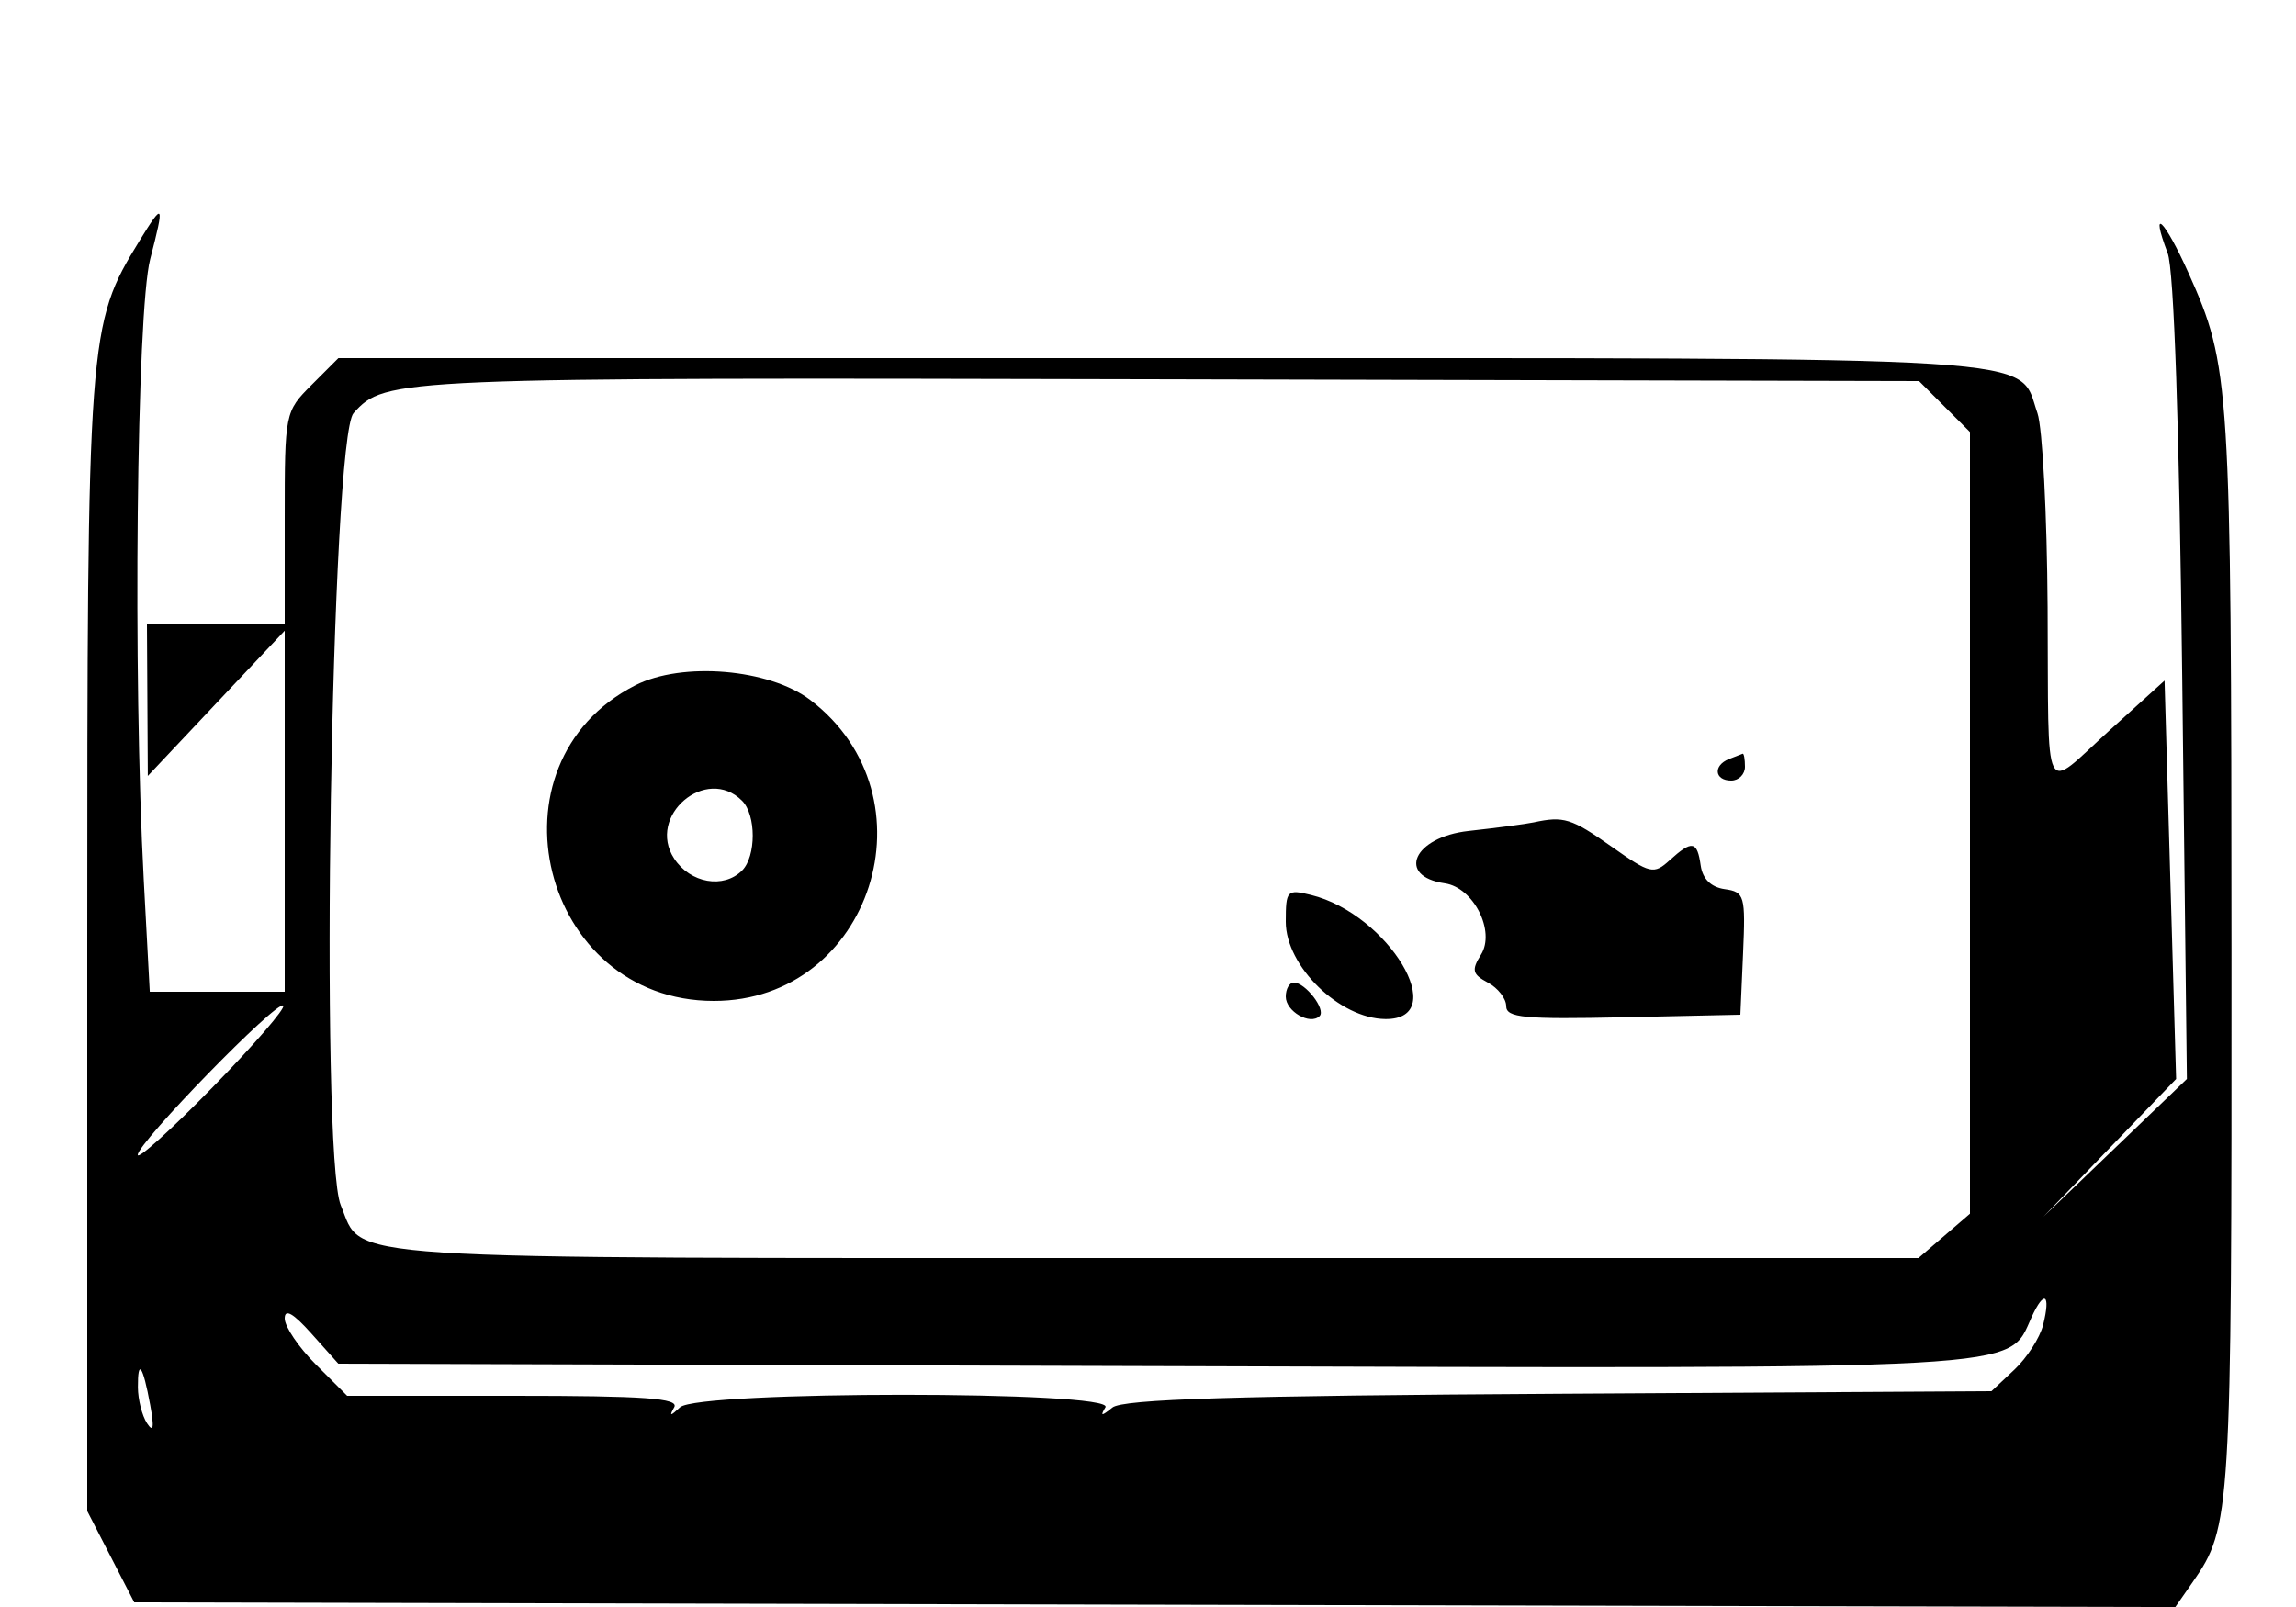
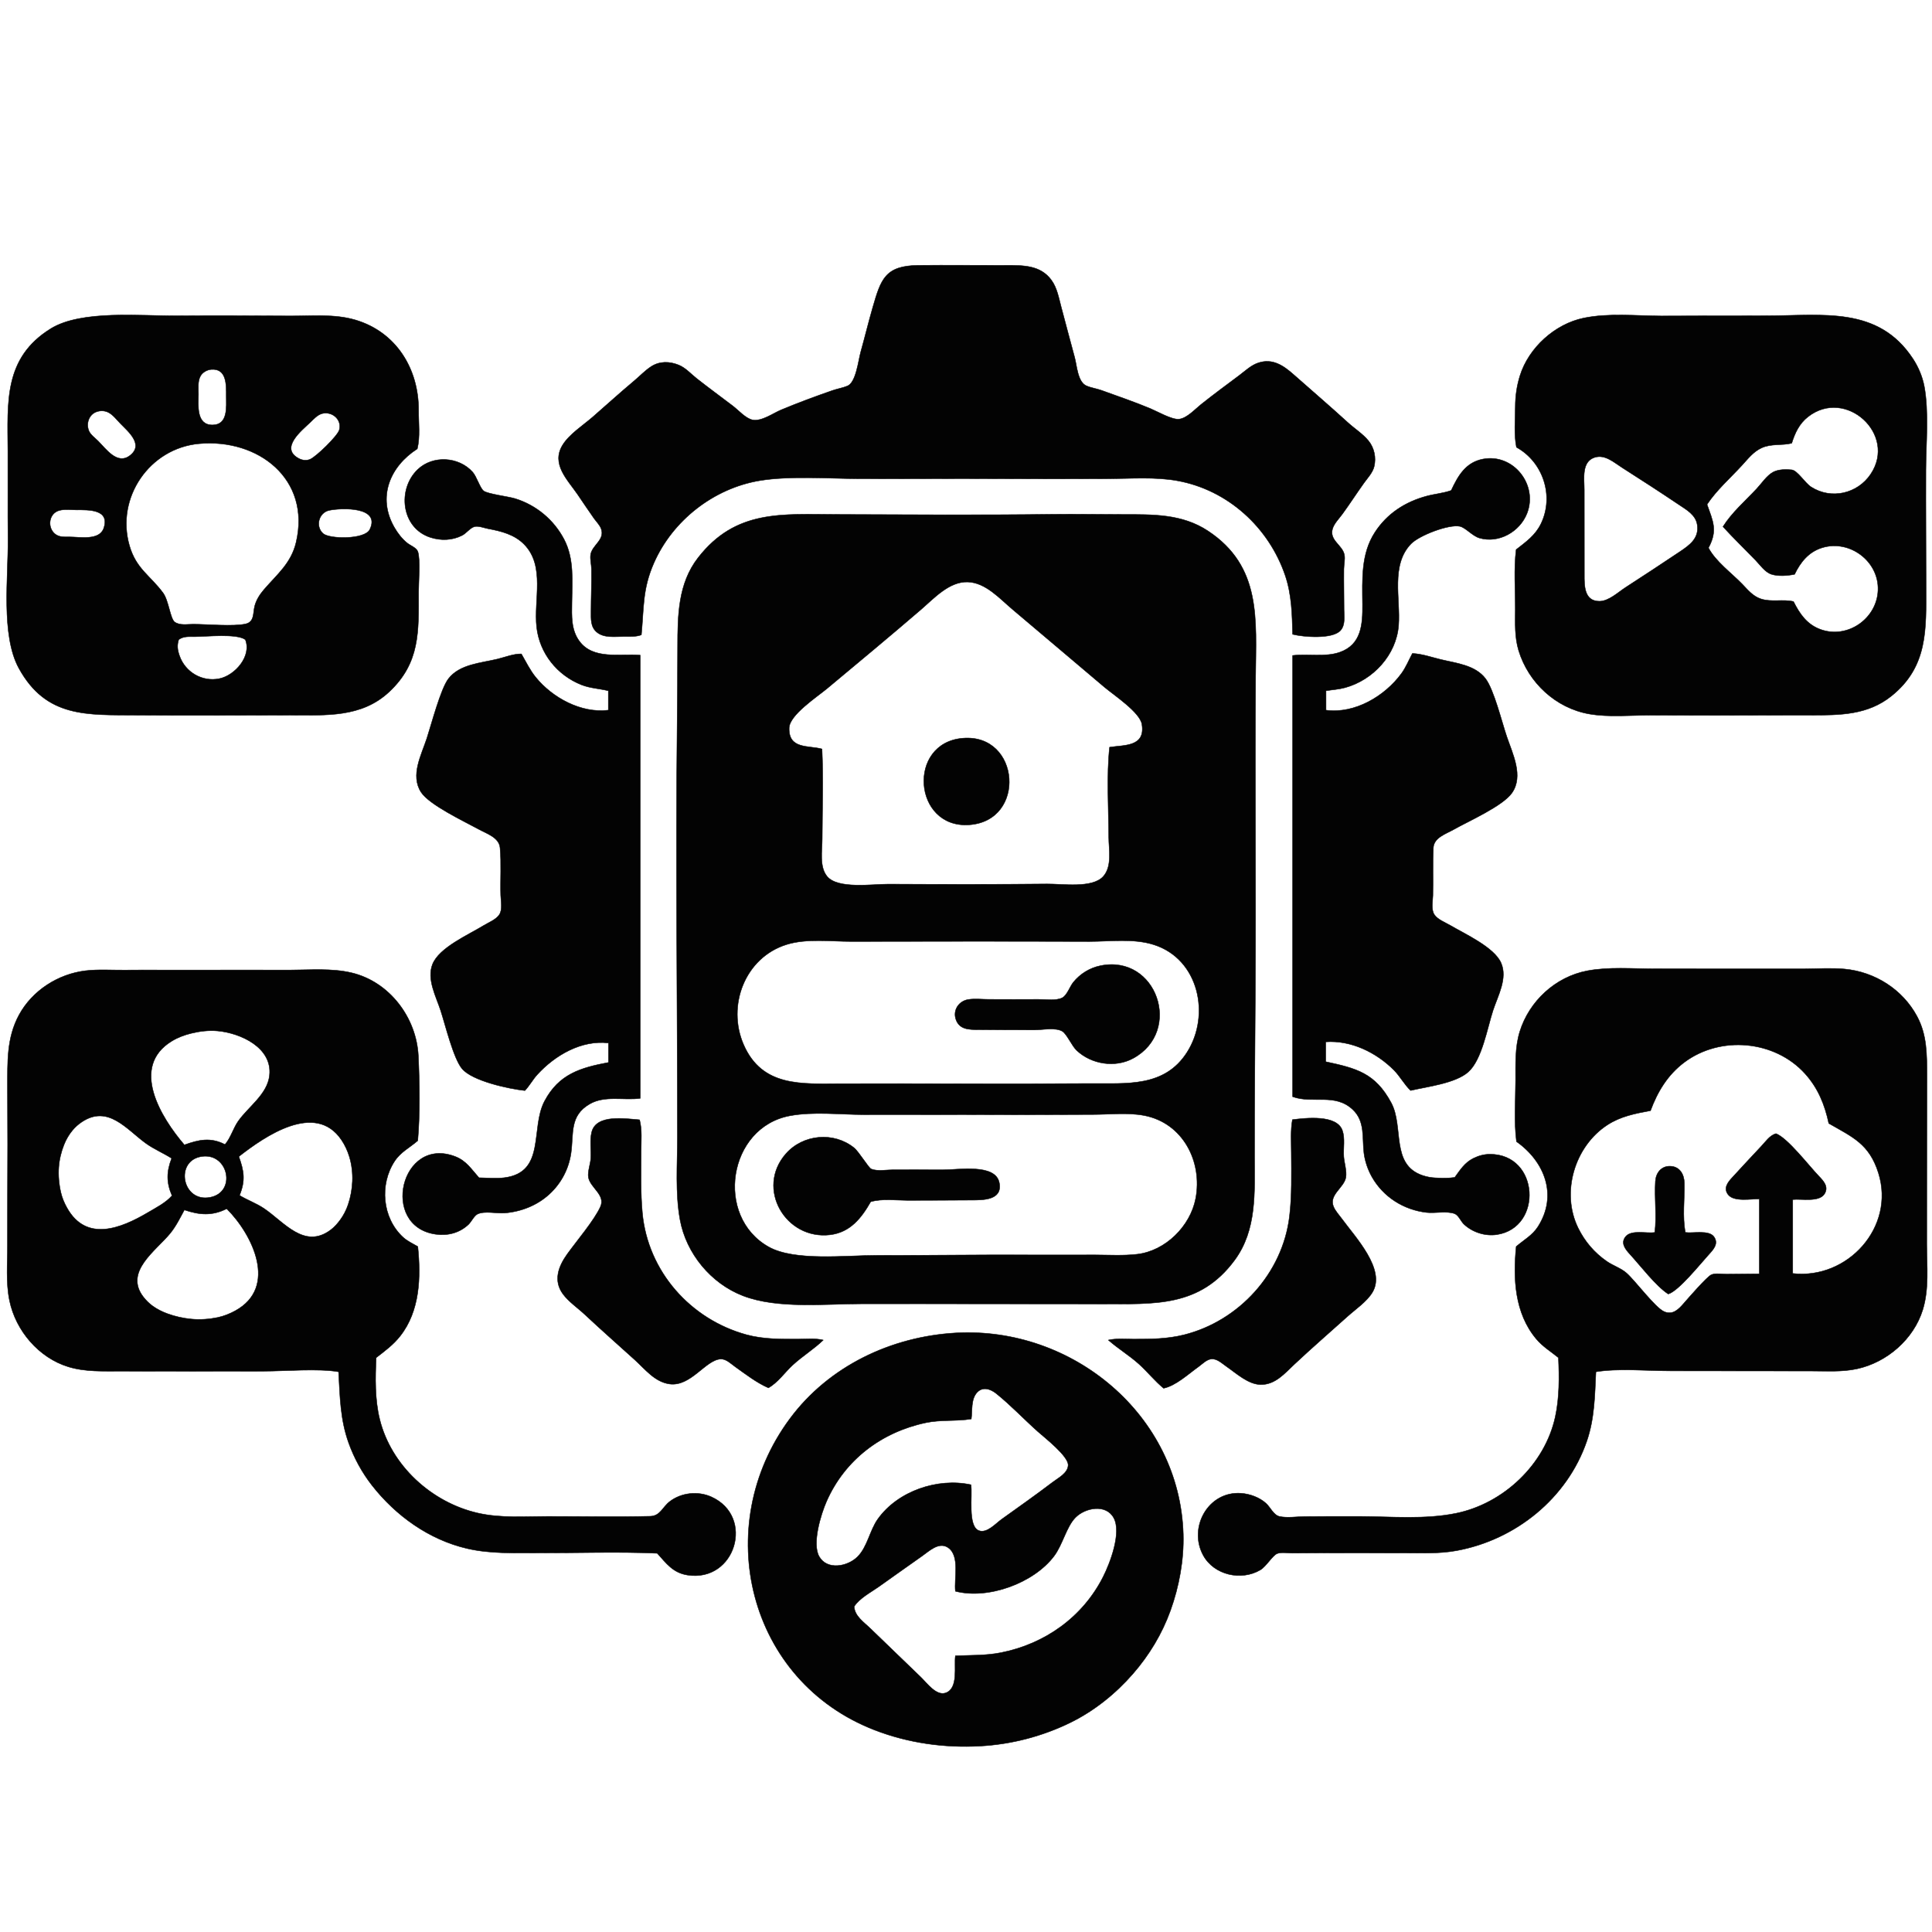
- <svg xmlns="http://www.w3.org/2000/svg" id="svg" version="1.1" width="400" height="280" viewBox="0, 0, 400,280">
-   <g id="svgg">
-     <path id="path0" d="M24.272 42.000 C 15.317 56.601,15.200 58.192,15.200 164.842 L 15.200 263.284 19.295 271.242 L 23.390 279.200 201.181 279.607 L 378.972 280.014 382.041 275.607 C 388.661 266.102,388.801 263.804,388.761 165.761 C 388.720 66.612,388.540 63.779,381.272 47.567 C 377.086 38.228,374.451 35.719,377.641 44.107 C 378.736 46.988,379.668 74.243,380.180 118.329 L 380.988 188.000 368.494 200.000 L 356.000 212.000 367.557 200.000 L 379.114 188.000 378.106 153.293 L 377.098 118.585 367.480 127.290 C 355.696 137.953,356.933 140.425,356.726 105.800 C 356.630 89.721,355.834 74.506,354.956 71.989 C 351.427 61.866,359.933 62.400,202.333 62.400 L 58.954 62.400 54.277 67.077 C 49.646 71.708,49.600 71.937,49.600 90.277 L 49.600 108.800 37.600 108.800 L 25.600 108.800 25.675 122.000 L 25.750 135.200 37.675 122.544 L 49.600 109.888 49.600 141.344 L 49.600 172.800 37.846 172.800 L 26.092 172.800 25.046 153.349 C 23.137 117.853,23.795 54.287,26.166 45.149 C 28.703 35.368,28.523 35.069,24.272 42.000 M338.764 70.836 L 343.200 75.273 343.200 143.375 L 343.200 211.477 338.711 215.339 L 334.222 219.200 201.067 219.200 C 55.646 219.200,63.384 219.702,59.368 210.005 C 55.678 201.097,57.696 76.315,61.600 71.978 C 67.139 65.823,68.473 65.768,202.764 66.087 L 334.328 66.400 338.764 70.836 M110.687 119.402 C 83.988 133.004,94.280 174.400,124.361 174.400 C 151.839 174.400,163.258 138.811,141.183 121.973 C 134.031 116.519,118.858 115.239,110.687 119.402 M301.200 132.260 C 298.414 133.384,298.694 136.000,301.600 136.000 C 302.920 136.000,304.000 134.920,304.000 133.600 C 304.000 132.280,303.820 131.257,303.600 131.326 C 303.380 131.396,302.300 131.816,301.200 132.260 M129.280 139.520 C 131.755 141.995,131.755 149.205,129.280 151.680 C 126.055 154.905,120.261 153.886,117.453 149.600 C 112.586 142.172,123.031 133.271,129.280 139.520 M267.200 143.287 C 265.880 143.571,260.767 144.246,255.838 144.787 C 246.277 145.837,243.187 152.676,251.716 153.911 C 256.706 154.634,260.566 162.246,258.013 166.333 C 256.325 169.036,256.503 169.757,259.216 171.209 C 260.967 172.146,262.400 173.989,262.400 175.304 C 262.400 177.324,265.566 177.626,282.800 177.248 L 303.200 176.800 303.670 166.121 C 304.114 156.040,303.935 155.412,300.470 154.921 C 298.087 154.583,296.621 153.138,296.289 150.800 C 295.677 146.494,294.797 146.345,290.889 149.882 C 288.093 152.412,287.517 152.276,280.716 147.482 C 273.762 142.580,272.422 142.164,267.200 143.287 M224.000 160.605 C 224.000 168.340,233.380 177.492,241.373 177.557 C 252.928 177.650,241.889 159.251,228.400 155.935 C 224.215 154.906,224.000 155.135,224.000 160.605 M224.000 173.650 C 224.000 176.230,228.259 178.675,229.897 177.036 C 231.037 175.897,227.421 171.200,225.404 171.200 C 224.632 171.200,224.000 172.303,224.000 173.650 M37.075 189.413 C 29.884 196.781,24.000 202.094,24.000 201.221 C 24.000 199.121,48.311 174.178,49.347 175.214 C 49.789 175.656,44.267 182.045,37.075 189.413 M355.942 230.859 C 355.385 233.080,353.133 236.585,350.937 238.648 L 346.945 242.400 271.581 242.846 C 215.191 243.180,195.608 243.784,193.801 245.246 C 191.888 246.794,191.636 246.784,192.587 245.200 C 194.330 242.300,121.610 242.300,118.485 245.200 C 116.761 246.800,116.556 246.800,117.460 245.200 C 118.345 243.632,112.314 243.200,89.534 243.200 L 60.480 243.200 55.040 237.760 C 52.048 234.768,49.600 231.157,49.600 229.735 C 49.600 227.958,51.059 228.783,54.268 232.375 L 58.937 237.600 200.698 238.026 C 355.440 238.490,349.695 238.809,353.929 229.516 C 356.144 224.656,357.305 225.431,355.942 230.859 M26.168 244.800 C 26.891 248.740,26.729 249.689,25.622 248.000 C 24.757 246.680,24.038 243.860,24.025 241.733 C 23.992 236.598,24.902 237.900,26.168 244.800 " stroke="none" fill="#000000" fill-rule="evenodd" />
-   </g>
+ <svg xmlns="http://www.w3.org/2000/svg" viewBox="0 0 1095 1095" width="1095" height="1095">
+   <path d="M732.62 359.5C732.32 348.1 732.12 337.05 728.42 326.14C719.16 298.89 695.85 277.59 667.19 272.45C654.61 270.19 641.22 271.27 628.5 271.33C607.51 271.45 586.49 271.45 565.5 271.32C539.17 271.14 512.83 271.47 486.5 271.32C469.27 271.23 447.41 269.62 430.69 272.38C404.56 276.69 381.22 294.92 370.59 319.13C364.07 333.99 365 344.4 363.5 359.83C360.33 361 356.92 360.75 353.5 360.76C348.53 360.76 342.33 361.73 338.22 358.27C334.63 355.25 334.98 350.76 334.98 346.5C334.99 338.51 335.37 330.49 335.23 322.5C335.19 319.94 334.4 317.01 334.73 314.5C335.48 308.92 342.98 306.1 340.73 299.74C339.97 297.59 337.98 295.65 336.67 293.81C333.48 289.32 330.45 284.72 327.34 280.18C321.68 271.92 312.29 263.04 318.82 252.31C322.59 246.12 330.43 241.12 335.87 236.4C343.72 229.58 351.4 222.56 359.37 215.9C362.6 213.2 365.64 209.92 369.19 207.66C373.94 204.63 379.49 204.8 384.58 206.84C388.61 208.45 391.55 211.92 394.92 214.56C401.65 219.85 408.57 224.91 415.38 230.09C418.45 232.43 422.69 237.25 426.54 237.98C431.67 238.97 438.14 234.22 442.75 232.29C452.28 228.32 462 224.72 471.75 221.33C474.53 220.36 477.59 219.87 480.3 218.76C485.19 216.75 486.46 204.36 487.84 199.45C490.19 191.07 492.22 182.61 494.64 174.25C499.26 158.28 501.64 150.57 520.5 150.38C537.16 150.21 553.83 150.43 570.5 150.39C579.95 150.37 589.68 150.3 595.85 158.68C599.14 163.14 600.06 168.82 601.47 174.06C604.03 183.53 606.45 193.03 609.06 202.48C610.35 207.12 610.74 216.49 615.75 218.67C618.43 219.83 621.56 220.25 624.32 221.24C633.57 224.58 642.87 227.76 651.96 231.54C655.89 233.18 664.26 238.01 668.27 237.55C672.74 237.03 677.33 231.92 680.72 229.22C687.79 223.59 695.06 218.22 702.3 212.82C705.76 210.24 709.02 207.01 713.19 205.64C721.31 202.97 727.45 207.22 733.2 212.31C743.46 221.38 753.85 230.29 763.97 239.52C767.7 242.92 772.46 245.93 775.63 249.84C778.9 253.86 780.05 259.39 778.82 264.43C777.97 267.91 775.16 270.82 773.12 273.66C768.94 279.49 765.06 285.53 760.84 291.32C759.03 293.81 756.13 296.7 755.25 299.7C753.31 306.35 760.94 308.87 761.97 314.55C762.42 317.01 761.69 319.99 761.66 322.5C761.58 330.17 761.75 337.83 761.76 345.5C761.76 349.4 762.59 354.1 759.8 357.28C755.28 362.43 738.61 361.05 732.62 359.5ZM236.5 254.4C220.99 264.35 213.63 281.83 223.54 298.97C225.44 302.25 227.79 305.33 230.75 307.73C232.5 309.16 236.04 310.42 236.81 312.63C238.34 316.98 237.23 330.25 237.24 335.5C237.27 357.92 238.17 375.63 220.6 392.1C204.84 406.88 184.57 405.31 164.5 405.33C135.5 405.37 106.5 405.57 77.5 405.34C49.39 405.11 26.2 406.94 10.7 378.76C0.42 360.06 4.74 326.92 4.53 305.5C4.37 288.84 4.55 272.16 4.46 255.5C4.31 227.93 2.03 202.83 28.76 186.28C46.15 175.52 80.08 179.14 100.5 178.99C121.83 178.83 143.17 178.95 164.5 179.06C176.68 179.12 189.46 177.83 201.31 181.3C224.58 188.13 237.34 209.1 237.24 232.5C237.21 239.59 238.22 247.58 236.5 254.4ZM859.3 311.5C864.89 307.1 870.15 303.49 873.37 296.86C881 281.15 874.58 261.82 859.48 253.5C857.99 246.21 858.8 237.99 858.83 230.5C858.86 224.45 859.66 218.73 861.47 212.95C866.42 197.07 881.29 183.63 897.56 180.26C911.65 177.34 927.19 178.99 941.5 179.08C951.5 179.14 961.5 178.94 971.5 178.99C981.5 179.05 991.5 178.95 1001.5 178.95C1032.9 178.94 1064.5 173.33 1084.18 203.31C1087.23 207.94 1089.52 213.33 1090.58 218.8C1093.36 233.23 1091.58 251.63 1091.53 266.5C1091.45 288.5 1091.62 310.5 1091.64 332.5C1091.66 356.75 1092.76 377.84 1071.99 394.49C1058.51 405.29 1042.95 405.31 1026.5 405.35C1012.83 405.38 999.17 405.34 985.5 405.42C968.84 405.52 952.16 405.39 935.5 405.36C924.14 405.35 911.91 406.62 900.68 404.65C881.77 401.33 866.26 386.88 860.72 368.69C858.42 361.13 858.78 353.3 858.82 345.5C858.88 334.31 857.91 322.59 859.3 311.5ZM119.66 209.4C117.31 209.6 114.78 211.03 113.62 213.12C111.94 216.15 112.5 220.15 112.47 223.5C112.41 229.79 111.13 240.94 120.5 240.85C129.37 240.77 128.22 230.59 128.23 224.5C128.24 218.41 128.66 208.63 119.66 209.4ZM976.53 298.5C981.45 290.62 989.21 283.87 995.57 277.08C998.37 274.09 1001.38 269.46 1005.03 267.54C1008 265.97 1012.22 265.95 1015.49 266.29C1018.73 266.63 1023 273.75 1026.5 276C1037.88 283.3 1052.78 279.87 1060.25 268.74C1075.4 246.16 1046.05 219.49 1024.73 236.22C1019.75 240.13 1017.35 245.34 1015.5 251.21C1009.83 252.62 1003.98 251.31 998.42 253.85C993.72 256 990.67 260.06 987.26 263.77C980.77 270.85 972.76 277.9 967.5 285.91C970.83 295.38 973.67 300.6 968.31 310.5C972.37 318.24 981.38 324.76 987.45 331.05C990.65 334.37 993.5 337.97 998.06 339.45C1004.05 341.4 1010.54 339.5 1016.5 340.93C1020 347.9 1024.06 353.88 1031.73 356.71C1047.08 362.37 1063.83 350.67 1064.4 334.5C1064.97 318.04 1048.33 305.68 1032.81 310.41C1025.12 312.75 1020.48 318.56 1017.13 325.5C1013.24 326.31 1007.88 326.74 1004 325.48C1000.29 324.27 997.6 320.2 994.99 317.51C988.84 311.17 982.48 305.02 976.53 298.5ZM54.78 233.37C50.36 234.88 48.67 240.09 50.38 244.19C51.31 246.42 53.91 248.25 55.58 249.92C60.18 254.52 66.49 263.7 73.68 258.15C81.59 252.04 72.8 244.72 68.34 240.16C66.23 238.01 63.82 234.74 60.99 233.54C59 232.69 56.82 232.67 54.78 233.37ZM182.74 234.36C180 235 177.81 237.51 175.86 239.37C171.05 243.96 158.14 254.15 169.57 259.96C171.46 260.93 173.78 261.16 175.77 260.31C179.21 258.86 191.36 247.1 192.3 243.65C193.89 237.82 188.29 233.06 182.74 234.36ZM112.8 251.47C84.7 254.04 65.54 282.09 73.36 309.23C77.18 322.47 85.08 326.08 92.44 336.07C95.6 340.37 96.48 350.64 98.99 352.52C101.79 354.62 106.23 353.77 109.5 353.78C117.32 353.78 132.25 355.21 139.25 353.61C144.21 352.48 143.37 347.54 144.3 343.7C145.18 340.11 147.25 336.91 149.63 334.14C157.11 325.46 165.01 319.25 167.81 307.44C176.33 271.45 146.29 248.41 112.8 251.47ZM903.73 259.27C896.24 261.71 897.93 271.48 897.92 277.5C897.9 293.5 897.97 309.5 897.95 325.5C897.93 331.81 897.77 340.75 906.5 340.76C911.78 340.77 917.13 335.64 921.36 332.91C931.68 326.23 941.95 319.49 952.16 312.64C957.69 308.93 963.06 305.07 961.96 297.51C961.13 291.79 955.85 288.91 951.5 285.99C940.9 278.87 930.17 271.91 919.4 265.05C914.71 262.08 909.64 257.34 903.73 259.27ZM362.87 371.33C362.87 455.05 362.87 538.78 362.87 622.5C353.48 623.79 342.85 620.71 334.23 625.7C322.71 632.35 325.2 642.34 323.66 653.4C322.4 662.43 318.07 670.69 311.33 676.85C304.37 683.21 295.42 686.72 286.08 687.5C281.62 687.87 274.73 686.17 270.68 688.08C268.7 689.02 267.15 692.46 265.51 694.01C260.42 698.81 253.73 700.51 246.88 699.53C215.22 694.99 227.13 643.6 258.02 655.49C264.35 657.93 267.21 662.75 271.48 667.5C276.17 667.58 281.29 668.06 285.94 667.47C309.48 664.44 300.49 639.47 308.62 624.12C316.76 608.74 329.03 605.15 344.87 602.17C344.87 598.49 344.87 594.81 344.87 591.14C329.57 589.34 314.59 598.02 304.53 609.04C301.93 611.89 300.12 615.33 297.5 618.11C288.5 617.15 267.68 612.7 261.85 605.69C256.94 599.79 252.36 580.71 249.73 572.68C247.1 564.68 241.82 555 245.11 546.59C248.85 537.03 265.49 529.85 274.07 524.57C276.88 522.84 281.1 521.25 282.98 518.43C284.9 515.58 283.9 510.77 283.79 507.5C283.51 498.6 284.22 489.34 283.41 480.5C282.88 474.67 275.97 472.55 271.42 470.05C263.25 465.57 243.25 456.2 238.59 448.9C232.51 439.35 238.82 427.95 241.92 418.47C244.49 410.62 249.74 390.44 254.16 384.69C260.56 376.39 272.61 375.81 282.03 373.51C286.31 372.46 291.1 370.52 295.5 370.61C298.11 375.1 300.33 379.77 303.63 383.84C313.13 395.55 329.45 404.38 344.79 402.5C344.79 398.83 344.79 395.17 344.79 391.5C339.66 390.25 334.43 390.08 329.47 388.1C315.76 382.64 305.84 370.28 304.16 355.5C302.41 340.07 309.17 320.76 297.03 308.47C291.54 302.9 284.04 301.04 276.61 299.65C274.39 299.24 271.05 297.86 268.81 298.52C266.42 299.22 264.28 302.25 261.95 303.44C256.34 306.32 249.84 306.52 243.87 304.57C227.34 299.18 225.1 277.32 236.67 266.16C245.25 257.87 260.08 258.75 267.91 267.6C270.15 270.13 272.11 276.81 274.18 278.28C276.64 280.02 288.07 281.41 291.87 282.57C303.88 286.24 313.93 294.63 319.73 305.74C325.52 316.83 324.27 329.42 324.14 341.5C324.05 349.01 323.61 356.81 328.27 363.25C336.16 374.17 351.4 370.32 362.87 371.33ZM751.54 391.5C751.54 395.17 751.54 398.83 751.54 402.5C767.83 404.68 784.83 394.62 794.26 381.76C796.86 378.22 798.44 374.18 800.5 370.35C805.92 370.57 811.29 372.49 816.56 373.77C825.31 375.89 836.07 376.9 841.94 384.61C846.73 390.9 851.19 409.24 854 417.5C857.31 427.24 863.64 439.83 856.94 449.4C851.69 456.89 832.26 465.42 823.73 470.24C819.37 472.7 812.66 474.76 812.38 480.53C811.95 489.45 812.33 498.55 812.12 507.5C812.04 510.81 811.01 515.6 813 518.47C814.91 521.24 819.18 522.83 822 524.49C830.28 529.36 846.84 536.85 850.75 545.73C854.59 554.46 848.95 564.33 846.22 572.64C842.96 582.58 839.96 600.67 832.12 607.6C824.85 614.02 808.93 615.86 799.5 618.06C795.95 614.74 793.55 610.04 790.02 606.49C780.04 596.48 765.72 589.48 751.37 590.5C751.37 594.25 751.37 597.99 751.37 601.74C768.72 605.47 779.4 608.14 788.48 625C795.83 638.65 788 660.07 806.33 666.23C808.67 667.01 811.09 667.46 813.55 667.57C817.16 667.73 820.94 667.85 824.5 667.32C827.62 663.06 830.12 658.98 835.02 656.53C838.02 655.03 841.14 654.18 844.5 654.18C872.49 654.17 874.53 695.74 848.44 699.73C841.79 700.75 834.58 698.45 829.69 693.84C827.98 692.22 826.64 688.7 824.44 687.88C819.93 686.21 813.35 687.76 808.5 687.2C795.57 685.7 783.98 678.4 777.54 666.98C775.25 662.92 773.61 658.12 773.04 653.5C771.97 644.78 773.83 635.52 766.67 628.83C756.57 619.37 744.11 625.71 732.63 621.58C732.63 538.22 732.63 454.86 732.63 371.5C741.22 370.47 751.05 372.55 759.28 369.69C771.72 365.37 772.34 353.77 772.24 342.5C772.13 328.49 771.28 314 779.24 301.73C786.15 291.07 796.4 284.46 808.55 281.18C813.18 279.93 817.98 279.58 822.5 277.97C826.36 269.71 830.67 262.04 840.55 260.18C857.79 256.94 871.8 274.79 865.46 290.96C861.37 301.4 849.47 308.12 838.55 304.95C834.48 303.77 830.6 298.96 827.36 298.3C821.11 297.04 804.43 303.4 799.74 308.22C788.09 320.19 793.85 339.44 792.68 354.47C791.37 371.21 778.26 385.39 762.34 389.75C758.81 390.72 755.13 390.93 751.54 391.5ZM33.71 289.28C27.73 290.83 26.63 298.69 31.03 302.5C33.42 304.57 36.52 304.3 39.5 304.3C45.26 304.32 56.39 306.51 58.81 299.33C62.43 288.54 49.98 288.99 43.5 289C40.35 289 36.78 288.48 33.71 289.28ZM186.63 289.24C180.67 290.48 178.57 298.31 183.12 302.39C186.73 305.61 206.77 305.89 209.58 300.12C215.98 286.98 193.47 287.81 186.63 289.24ZM596.65 291.48C609.93 291.31 623.22 291.59 636.5 291.59C653.43 291.59 669.91 291.2 684.63 300.91C715.18 321.06 711.87 351.22 711.64 383.5C711.24 442.83 711.86 502.17 711.48 561.5C711.28 592.83 711.01 624.17 711.03 655.5C711.04 675.79 712.46 697.03 699.73 714.25C679.98 740.96 654.43 739.02 624.5 739.04C579.17 739.08 533.83 738.89 488.5 738.96C467.49 738.99 440.69 741.95 421.12 734.42C402.95 727.44 388.88 710.4 385.41 691.24C382.66 676.07 383.94 659.87 383.94 644.5C383.93 566.5 382.93 488.5 383.79 410.5C383.95 395.84 384.04 381.17 384.06 366.5C384.08 348.91 384.26 330.77 395.63 316.14C416.95 288.7 443.05 291.48 474.5 291.58C515.2 291.72 555.95 292.01 596.65 291.48ZM628.88 423.5C637.01 422.16 649.3 423.47 647.2 410.5C646.1 403.71 631.41 394.03 626.01 389.49C608.63 374.88 591.39 360.1 574 345.5C566.66 339.34 558.71 330.2 548.5 329.86C537.97 329.51 529.39 339.1 521.98 345.48C504.42 360.59 486.54 375.41 468.75 390.25C463.16 394.91 447.51 405.17 447.27 412.51C446.85 424.86 458.37 422.37 465.89 424.5C466.66 441.42 466.05 458.55 466 475.5C465.99 482.06 464.28 491.28 468.79 496.73C474.85 504.06 494.55 501.06 503.5 501.1C533.49 501.24 563.51 501.32 593.5 501C602.1 500.91 619.06 503.61 625.26 496.78C630.43 491.09 628.44 481.52 628.4 474.5C628.32 458.46 627.11 439.19 628.88 423.5ZM139.04 362.5C133.99 358.95 117.19 360.81 110.5 360.85C107.15 360.87 104.1 360.49 101.3 362.5C100.23 365.78 100.58 368.38 101.74 371.68C104.98 380.96 114.56 386.6 124.26 384.65C133.2 382.85 142.81 371.83 139.04 362.5ZM545.64 418.4C578.35 415.63 581.95 465.47 549.07 467.5C517.59 469.44 513.98 421.07 545.64 418.4ZM553.69 533.51C529.96 533.57 506.23 533.56 482.5 533.6C470.67 533.62 457.18 531.79 445.76 535.35C422.16 542.72 411.84 570.04 421.46 592.08C431.99 616.22 454.41 614.26 476.5 614.19C523.5 614.07 570.5 614.48 617.5 614.1C638.27 613.94 660.03 616.53 672.84 596.32C686.21 575.23 679.47 543.62 654.08 535.47C642.52 531.75 629.44 533.6 617.5 533.61C596.23 533.63 574.96 533.45 553.69 533.51ZM623.71 547.33C655.56 540.8 670.55 584.33 642.3 599.79C632.06 605.39 618.54 603.22 610.19 595.31C607.48 592.74 604.61 585.96 602.06 584.47C598.2 582.22 590.85 583.71 586.5 583.73C575.83 583.8 565.17 583.64 554.5 583.59C549.25 583.57 543.73 583.59 541.75 577.7C539.98 572.46 543.48 567.31 548.84 566.48C552.59 565.9 556.71 566.41 560.5 566.41C569.83 566.4 579.17 566.5 588.5 566.41C592.42 566.38 598.5 567.35 602.06 565.52C604.73 564.16 606.4 559.1 608.29 556.76C612.2 551.93 617.59 548.58 623.71 547.33ZM904.52 777.5C903.86 791.03 903.8 803.8 899.35 816.79C888.23 849.24 858.92 872.77 825.48 878.87C815.66 880.67 805.44 880.2 795.5 880.2C780.83 880.21 766.17 880.18 751.5 880.16C745.17 880.16 738.83 880.23 732.5 880.27C729.98 880.29 726.27 879.6 723.9 880.51C721.27 881.52 717.65 887.83 714.3 889.8C703.49 896.16 688.09 892.72 681.96 881.52C673.3 865.69 684.85 844.99 703.45 846.35C708.42 846.71 713.77 848.66 717.5 852C720.03 854.26 721.81 858.73 725.19 859.48C729.55 860.44 735.03 859.56 739.5 859.53C749.83 859.46 760.17 859.39 770.5 859.44C788.48 859.53 807.61 861.32 825.32 857.68C852.21 852.15 875.63 829.99 881.49 803.01C883.86 792.12 883.76 780.58 883.28 769.5C878.93 765.97 874.32 763.2 870.66 758.82C858.45 744.23 857.5 724.66 859.33 706.5C863.61 702.79 868.53 700.19 871.69 695.22C883.08 677.32 875.34 658.22 859.5 647.03C858.03 635.76 858.96 623.86 859 612.5C859.04 603.21 858.57 593.75 861.34 584.77C866.69 567.42 881.59 553.66 899.55 550.23C911.85 547.89 925.02 549.06 937.5 549.09C953.83 549.13 970.17 549.1 986.5 549.11C998.5 549.12 1010.5 549.14 1022.5 549.11C1030.08 549.09 1037.94 548.51 1045.49 549.22C1062.67 550.84 1078.32 560.78 1086.5 575.99C1092.23 586.63 1092.1 597.73 1092.14 609.5C1092.19 622.5 1092.03 635.5 1092.06 648.5C1092.11 667.5 1091.97 686.5 1092.03 705.5C1092.07 717.66 1093.41 730.57 1089.76 742.35C1084.57 759.08 1069.42 772.17 1052.45 775.83C1043.96 777.66 1035.14 777.05 1026.5 777.04C999.83 777.02 973.17 777 946.5 776.96C933.54 776.94 917 775.43 904.52 777.5ZM236.77 646.5C232.21 650.49 227.1 652.87 223.64 658.16C215 671.37 216.63 690.25 228.35 701.14C230.81 703.43 233.93 704.83 236.8 706.5C238.59 723.84 238.03 743.02 226.78 757.27C222.89 762.2 218.12 765.71 213.2 769.5C212.66 780.96 212.43 793.22 215.21 804.44C221.75 830.78 244.66 851.58 270.82 857.56C283.76 860.52 297.34 859.46 310.5 859.45C329.82 859.44 349.18 859.84 368.5 859.37C374.22 859.24 375.37 854.28 379.56 851.04C386.16 845.94 395.64 844.98 403.17 848.38C428 859.55 416.82 896.97 389.62 892.7C381.4 891.41 377.65 886.07 372.5 880.36C349.92 879.36 327.11 880.22 304.5 880.16C291.1 880.13 277.86 880.7 264.71 877.65C243.15 872.64 224.22 859.03 210.75 841.74C205.16 834.57 200.69 826.36 197.62 817.82C192.79 804.39 192.7 791.55 191.9 777.5C180.58 775.48 161.68 777.13 149.5 777.14C122.5 777.16 95.5 777.22 68.5 777.13C58.53 777.09 48.42 777.62 38.76 774.67C21.97 769.54 8.93 754.18 5.41 737.21C3.26 726.88 4.28 716 4.24 705.5C4.18 686.5 4.34 667.5 4.35 648.5C4.36 637.83 4.23 627.17 4.25 616.5C4.29 602.03 3.67 588.38 10.76 575.28C18.27 561.42 32.93 552.02 48.5 550.17C55.74 549.31 63.22 549.87 70.5 549.81C83.5 549.69 96.5 549.84 109.5 549.78C127.83 549.7 146.17 549.82 164.5 549.78C175.98 549.75 188 548.68 199.26 551.34C220.8 556.44 236.07 576.82 237.1 598.5C237.82 613.53 238.1 631.57 236.77 646.5ZM127.5 648.66C130.67 645.14 132.17 639.52 134.99 635.48C140.78 627.22 151.61 620.22 152.75 609.45C154.42 593.71 136.37 585.54 123.46 584.32C118.38 583.84 113.22 584.47 108.29 585.68C104.49 586.62 100.87 587.96 97.5 589.99C73.42 604.55 91.25 633.47 104.5 648.89C112.65 645.95 119.33 644.45 127.5 648.66ZM1036.5 636.71C1034.2 626.05 1030.44 616.7 1023.02 608.49C1005.84 589.5 975.05 586.79 954.63 602.09C945.24 609.13 939.47 618.64 935.46 629.5C926.8 631.12 918.61 632.64 911.05 637.55C892.42 649.64 884.55 675.9 894.47 696.05C898.24 703.7 903.67 710.03 910.66 714.88C914.17 717.32 918.8 718.78 921.92 721.58C927.03 726.14 938.05 741.1 943.16 743.37C948.04 745.54 951.37 742.09 954.27 738.76C956.66 736.01 967.47 723.54 969.94 722.48C972.32 721.46 975.95 722.17 978.5 722.15C984.71 722.12 990.92 722.02 997.14 721.98C997.14 707.83 997.14 693.68 997.14 679.54C992.33 679.44 982.72 681.32 979.44 677.05C976.62 673.39 979.3 670.05 981.84 667.32C987.29 661.44 992.67 655.51 998.19 649.71C1000.68 647.09 1002.97 643.53 1006.56 642.5C1013.17 644.95 1025.3 660.8 1030.89 666.61C1033.55 669.37 1036.56 672.63 1034.1 676.62C1031.08 681.52 1021.01 679.35 1016.06 679.87C1016.06 693.84 1016.06 707.8 1016.06 721.76C1047.11 725.31 1074.34 695.55 1064.63 664.78C1059.43 648.29 1050.03 644.49 1036.5 636.71ZM447.72 632.38C412.61 638.87 404.87 689.51 435.73 706.74C450.44 714.95 479.42 711.48 496.5 711.51C526.17 711.57 555.83 711.08 585.5 711.25C597.17 711.32 608.83 711.23 620.5 711.24C628.43 711.26 636.6 711.78 644.5 710.86C660.57 708.98 674.63 695 677.66 679.33C681.69 658.46 670.49 636.41 648.44 632.22C639.1 630.45 628.96 631.67 619.5 631.67C601.5 631.69 583.5 631.87 565.5 631.77C540.17 631.63 514.83 631.82 489.5 631.75C475.99 631.72 461.04 629.91 447.72 632.38ZM97.29 656.5C92.49 653.45 87.26 651.31 82.6 647.94C71.75 640.08 61.28 625.95 46.36 635.89C44.39 637.21 42.6 638.79 41.09 640.62C39.06 643.05 37.47 645.8 36.3 648.74C34.69 652.74 33.61 657.21 33.31 661.52C32.97 666.31 33.42 671.29 34.52 675.97C35.23 679 36.45 681.84 37.96 684.55C48.89 704.18 68.59 696.22 83.75 687.27C88.38 684.53 94 681.7 97.5 677.65C94.23 670.23 94.36 664.03 97.29 656.5ZM362.5 634.67C364 640.37 363.37 646.59 363.37 652.5C363.39 664.04 363 676.01 364.08 687.5C367.18 720.59 391.29 747.77 423.04 756.47C432.65 759.1 442.62 758.98 452.5 758.96C457.13 758.95 462.11 758.42 466.6 759.5C461.27 764.66 454.72 768.65 449.23 773.72C444.75 777.86 440.85 783.64 435.5 786.6C428.82 783.68 422.7 778.91 416.77 774.7C414.42 773.04 411.6 770.16 408.54 770.27C399.89 770.59 391.55 786.19 379.31 784.38C371.05 783.16 365.66 776.05 359.78 770.72C350.34 762.16 340.75 753.75 331.46 745.04C327.49 741.32 322.27 737.78 319.06 733.41C313.46 725.79 316.52 717.77 321.41 710.9C326.59 703.64 337.04 691.4 340.35 683.82C343.25 677.17 334.51 673.17 333.49 667.25C332.96 664.12 334.65 659.74 334.85 656.5C335.13 651.72 334.21 646.41 335.33 641.74C337.84 631.26 354.61 634.07 362.5 634.67ZM659.5 786.82C654.44 782.67 650.32 777.42 645.45 773.04C639.99 768.13 633.62 764.33 628.18 759.5C632.77 758.47 637.77 758.97 642.5 758.97C652.21 758.98 661.62 758.9 671.09 756.53C702.33 748.68 726.93 721.6 730.83 689.5C732.27 677.66 731.92 665.41 731.88 653.5C731.86 647.23 731.38 640.74 732.5 634.59C740.07 633.64 757.59 631.59 760.81 640.68C762.43 645.23 761.28 650.72 761.61 655.5C761.87 659.15 763.42 663.76 762.78 667.36C761.73 673.14 753.16 677.15 755.74 683.72C756.75 686.3 758.98 688.64 760.6 690.86C768.08 701.13 785.59 719.5 777.9 732.37C774.69 737.74 768.29 742.02 763.68 746.16C753.69 755.14 743.48 763.98 733.69 773.17C728.16 778.36 722.79 784.87 714.5 784.74C707.41 784.63 700.63 778.27 695.07 774.44C692.58 772.73 689.78 769.94 686.55 770.25C683.82 770.5 681.35 773.15 679.21 774.68C673.53 778.73 666.34 785.45 659.5 786.82ZM135.76 677.5C140.24 680.23 145.21 681.96 149.62 684.92C161.02 692.6 172.52 708.33 187.51 697.01C189.58 695.45 191.35 693.42 192.87 691.34C194.81 688.67 196.25 685.84 197.31 682.72C198.74 678.49 199.55 673.98 199.74 669.5C199.93 664.89 199.35 659.93 197.99 655.52C196.95 652.14 195.49 648.95 193.49 646.01C178.71 624.24 150.2 643.9 135.36 655.5C138.34 663.81 139.17 669.1 135.76 677.5ZM493.5 681.11C488.25 690.29 481.92 698.46 470.5 699.84C445.28 702.89 428.14 673.57 445.42 653.91C455.15 642.85 472.5 641.29 484 650.5C486.86 652.79 492.23 661.91 493.81 662.56C497.29 663.99 502.79 662.96 506.5 662.98C515.83 663.03 525.17 663.01 534.5 663.02C543.19 663.04 564.22 659.33 566.37 670.37C568.32 680.34 557.06 680.16 550.5 680.18C538.5 680.21 526.5 680.36 514.5 680.33C507.74 680.31 500.02 679.25 493.5 681.11ZM114.71 655.4C98.73 657.34 103.01 681.86 119.23 678.59C134.07 675.61 129.53 653.6 114.71 655.4ZM955.21 698.5C959.54 699.15 968.62 696.92 971.47 701.03C974.17 704.93 971.06 708.21 968.51 711.01C963.74 716.23 951.33 731.8 945.5 733.41C938.46 728.85 929.7 717.28 923.71 710.77C921.17 707.99 918.37 704.51 921.37 700.85C924.68 696.83 933.26 699.25 937.88 698.5C939.06 688.95 937.61 679.12 938.23 669.5C938.54 664.8 941.51 660.9 946.5 660.97C951.99 661.05 954.54 665.54 954.64 670.5C954.84 679.67 953.46 689.52 955.21 698.5ZM128.5 685.07C120.21 689.24 113.09 688.65 104.5 685.75C101.99 690.36 99.83 694.88 96.49 698.98C88.37 708.94 70.09 720.81 81.35 735.18C82.81 737.03 84.47 738.69 86.37 740.09C88.97 742 91.87 743.44 94.9 744.55C99.31 746.16 103.92 747.18 108.6 747.61C113.48 748.07 118.56 747.7 123.37 746.7C126.79 746 130.32 744.57 133.37 742.89C157.62 729.56 143.31 699.87 128.5 685.07ZM541.73 755.46C607.83 751.73 668.68 802 670.64 869.5C671.06 884.08 668.31 899.11 663.38 912.81C658.6 926.04 651.34 938.06 642.12 948.65C632.3 959.93 620.2 969.66 606.74 976.27C590.76 984.1 573.28 988.65 555.5 989.63C535.23 990.75 514.82 987.9 495.85 980.59C423.88 952.87 402.44 865.18 447.62 804.15C469.75 774.26 505.11 757.53 541.73 755.46ZM550.3 841.5C551.35 847.15 548.24 865.13 554.87 867.53C559.38 869.17 564.31 863.5 567.65 861.11C577.33 854.17 587.13 847.28 596.6 840.07C599.75 837.67 605.15 835.01 605.4 830.5C605.69 825.39 592.16 814.89 588.18 811.34C580.28 804.3 572.94 796.49 564.69 789.85C561.46 787.24 556.99 785.67 553.74 789.23C550.22 793.09 551.15 799.48 550.5 804.23C542.07 805.63 533.26 804.55 524.71 806.36C499.64 811.66 478.82 827.35 468.46 850.95C465.24 858.28 460.12 874.96 464.3 882.22C468.84 890.12 480.33 887.9 485.92 882.43C491.64 876.84 492.85 867.55 497.5 861C508.79 845.12 531.4 837.4 550.3 841.5ZM541.5 938.45C550.23 938.07 558.66 938.39 567.33 936.67C592.28 931.73 613.68 916.51 625.22 893.71C629.22 885.82 635.76 868.59 631.23 860.29C626.82 852.2 615.05 854.51 609.56 860.07C604.39 865.3 602.33 875.4 597.43 881.92C585.92 897.23 560.12 906.69 541.5 901.87C540.62 894.97 544.24 881.77 537.33 877.13C532.1 873.62 526.56 879.18 522.49 882C514.24 887.73 506.13 893.65 497.9 899.42C493.29 902.65 487.26 905.77 484.11 910.5C484.37 915.99 489.65 919.4 493.42 923.08C502.88 932.29 512.45 941.38 521.92 950.58C525.3 953.85 530.69 961.39 536.02 959.48C543.43 956.83 540.58 944.15 541.5 938.45Z" fill="#030303" fill-rule="evenodd" stroke="#030303" stroke-width="0.25" stroke-linejoin="round" />
</svg>
